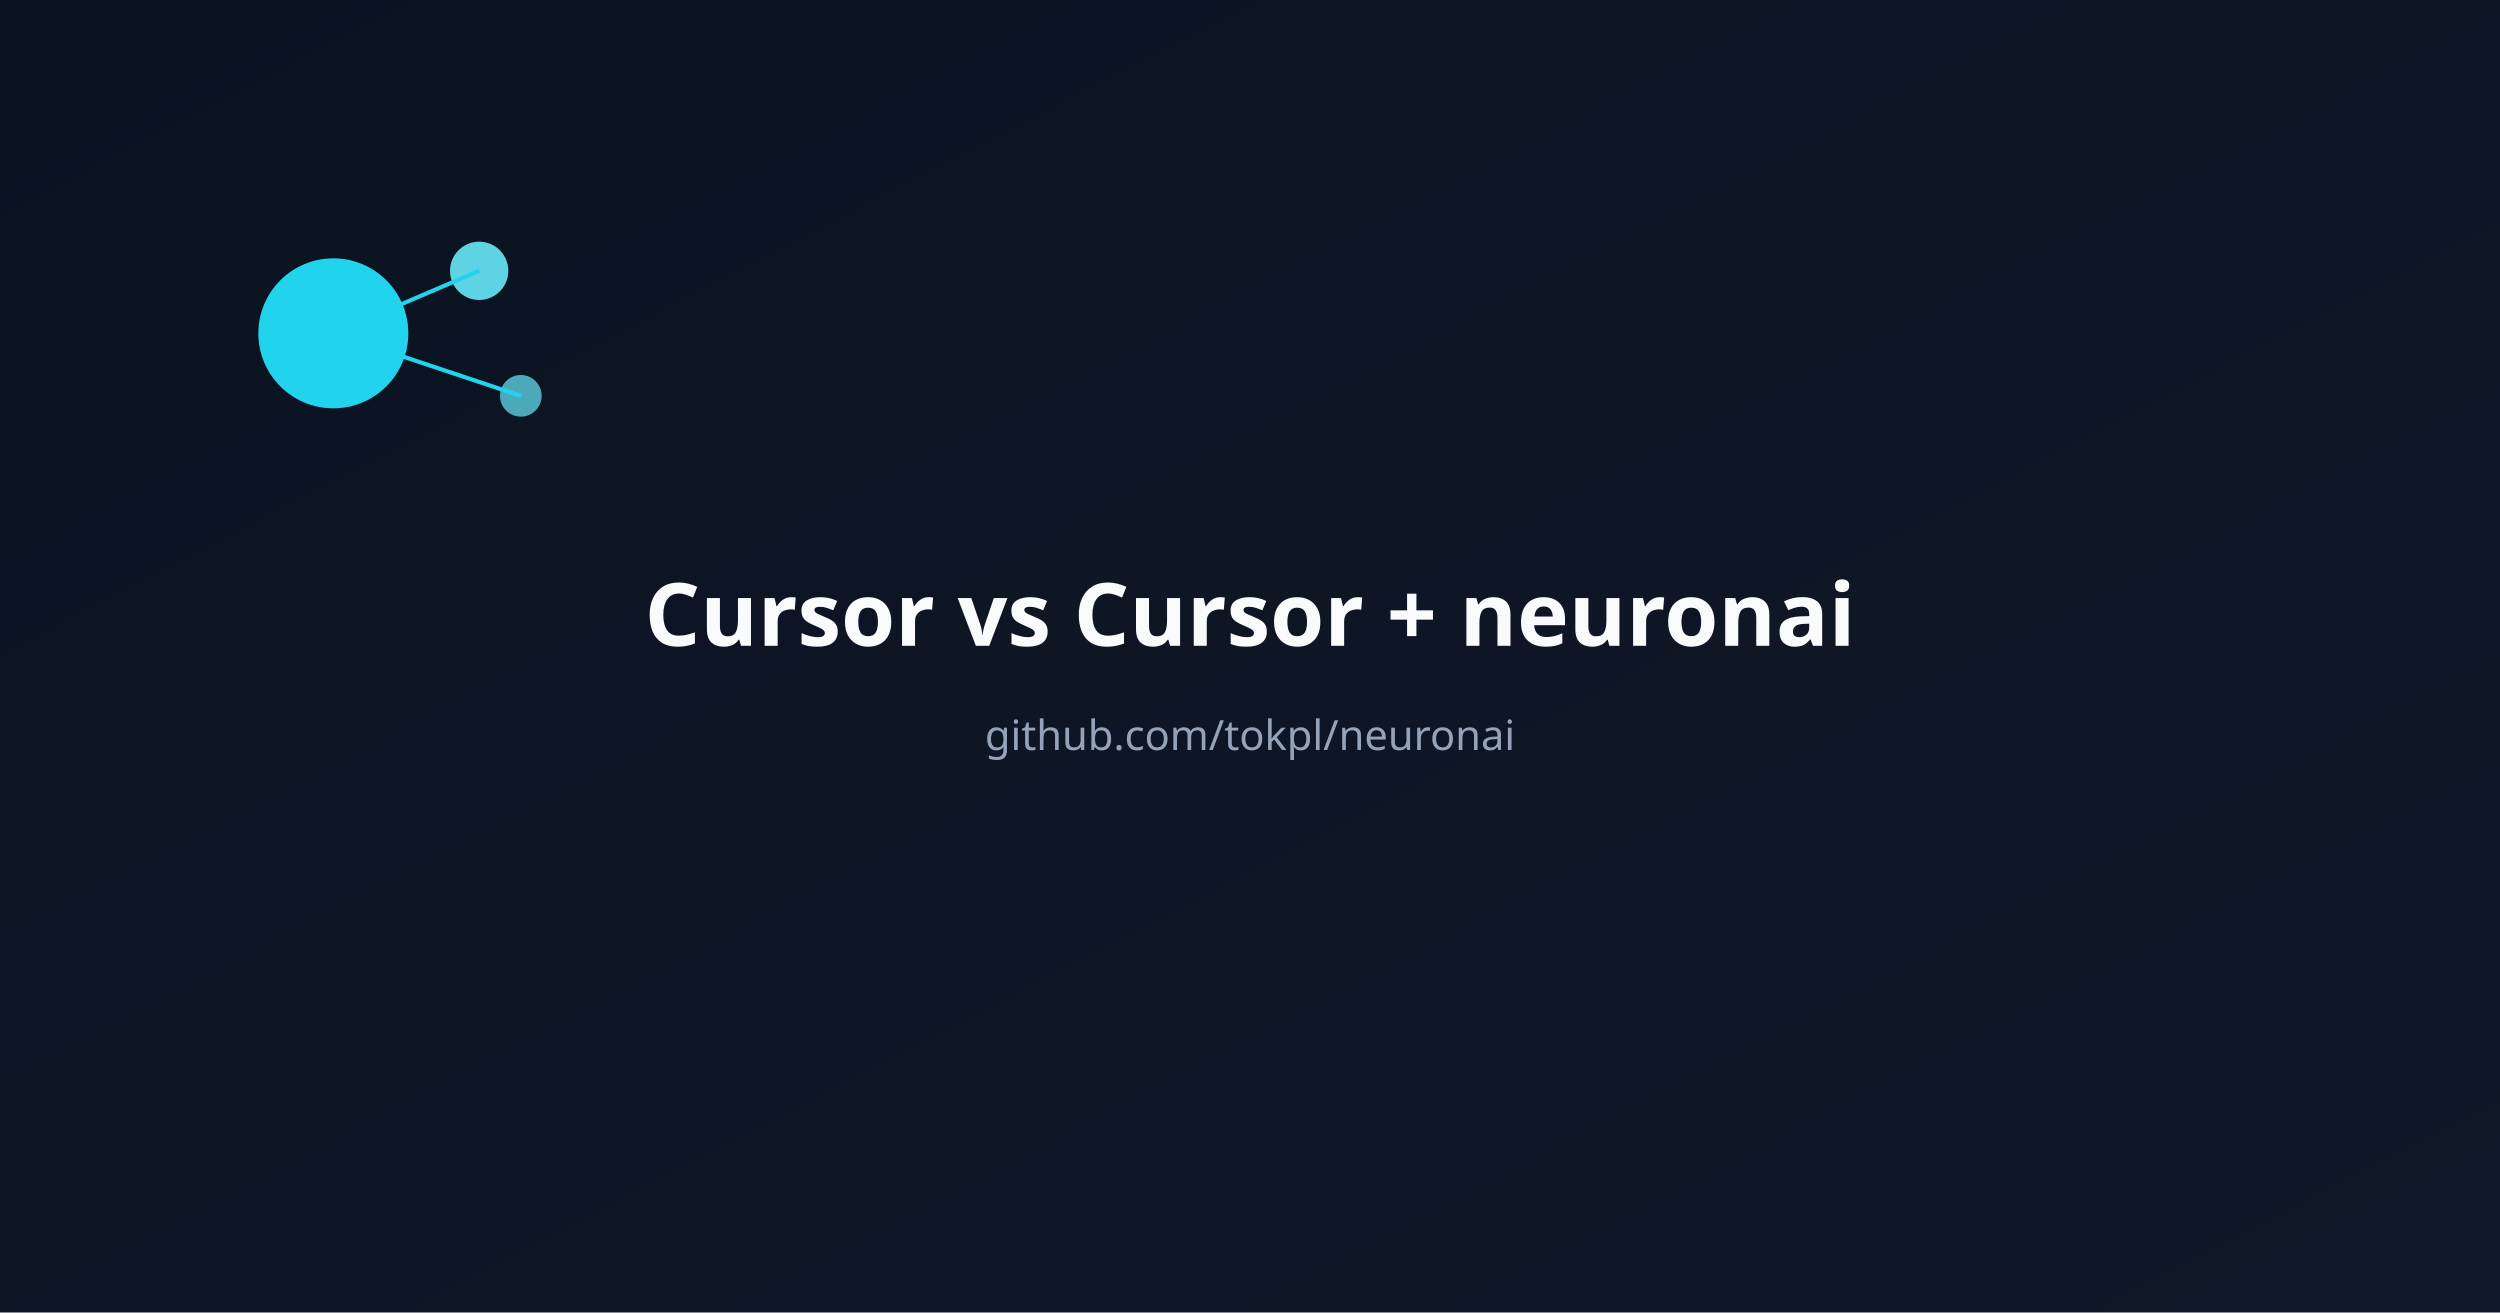
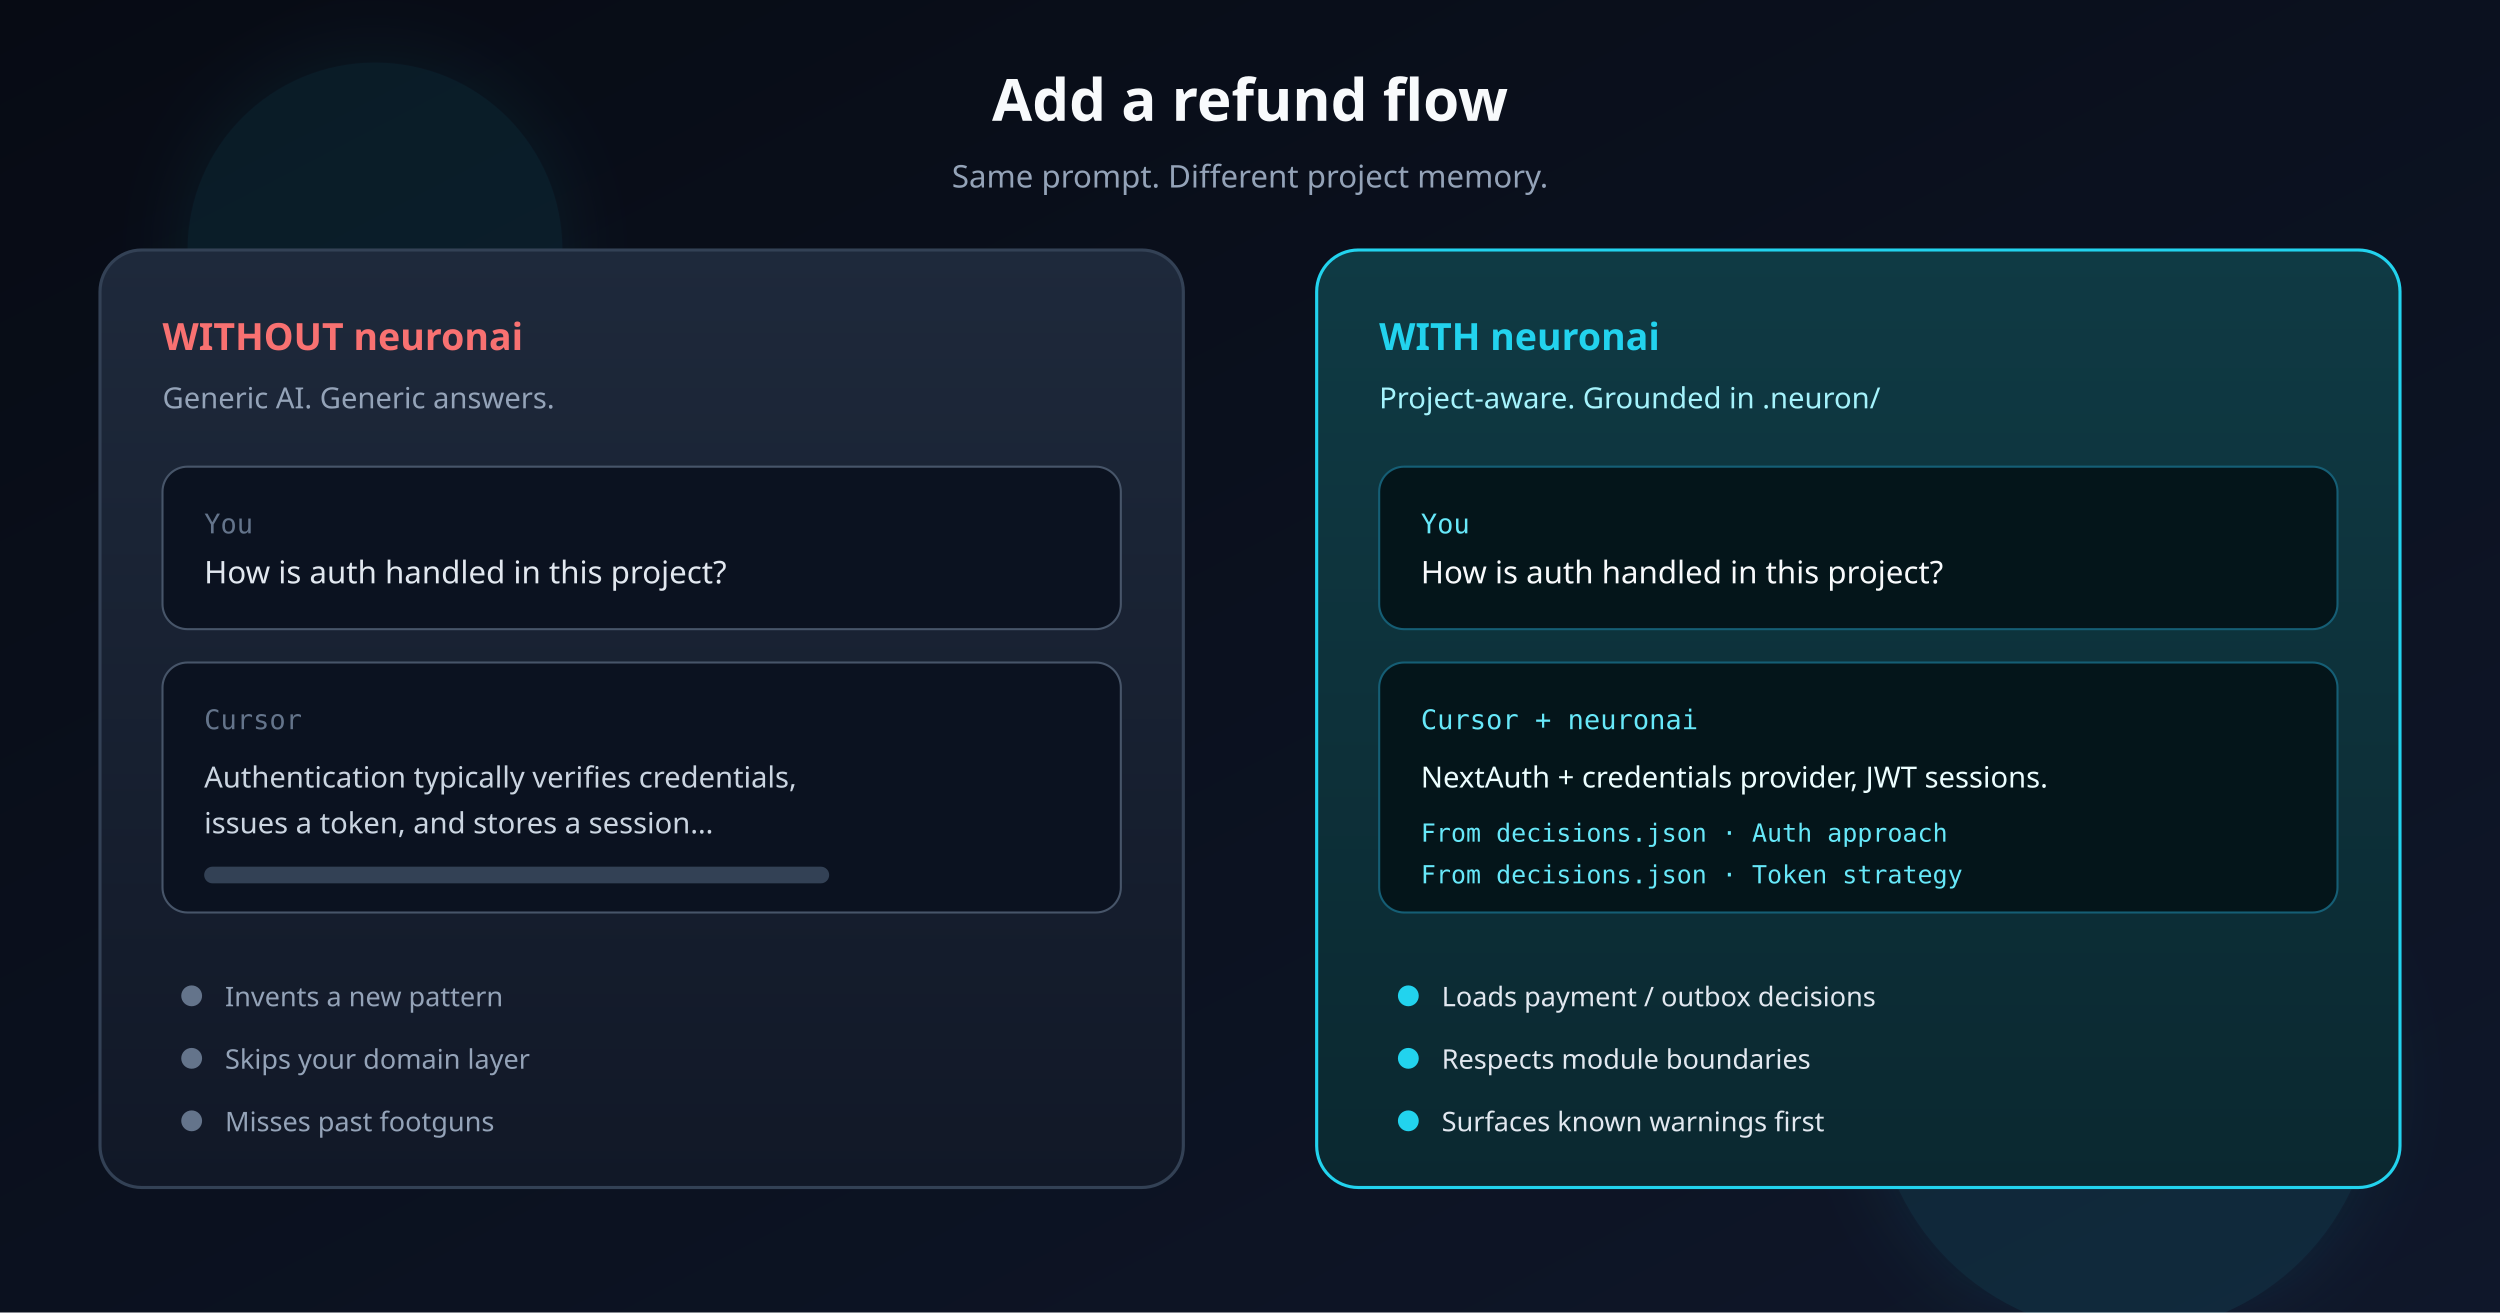
- <svg xmlns="http://www.w3.org/2000/svg" width="1200" height="630" viewBox="0 0 1200 630">
+ <svg xmlns="http://www.w3.org/2000/svg" width="1200" height="630" viewBox="0 0 1200 630" role="img" aria-label="Cursor alone vs Cursor with neuronai">
  <defs>
    <linearGradient id="bg" x1="0" y1="0" x2="1" y2="1">
-       <stop offset="0%" stop-color="#0B1220" />
+       <stop offset="0%" stop-color="#070B14" />
+       <stop offset="100%" stop-color="#0F172A" />
+     </linearGradient>
+     <linearGradient id="cardBad" x1="0" y1="0" x2="0" y2="1">
+       <stop offset="0%" stop-color="#1E293B" />
      <stop offset="100%" stop-color="#111827" />
    </linearGradient>
+     <linearGradient id="cardGood" x1="0" y1="0" x2="0" y2="1">
+       <stop offset="0%" stop-color="#0F3A44" />
+       <stop offset="100%" stop-color="#0B2830" />
+     </linearGradient>
+     <filter id="soft" x="-20%" y="-20%" width="140%" height="140%">
+       <feGaussianBlur stdDeviation="18" result="b" />
+       <feMerge>
+         <feMergeNode in="b" />
+         <feMergeNode in="SourceGraphic" />
+       </feMerge>
+     </filter>
  </defs>
  <rect width="1200" height="630" fill="url(#bg)" />
-   <circle cx="160" cy="160" r="36" fill="#22D3EE" />
-   <circle cx="230" cy="130" r="14" fill="#67E8F9" opacity="0.9" />
-   <circle cx="250" cy="190" r="10" fill="#67E8F9" opacity="0.7" />
-   <line x1="160" y1="160" x2="230" y2="130" stroke="#22D3EE" stroke-width="2" />
-   <line x1="160" y1="160" x2="250" y2="190" stroke="#22D3EE" stroke-width="2" />
-   <text x="600" y="310" text-anchor="middle" fill="#F8FAFC" font-family="ui-sans-serif, system-ui, sans-serif" font-size="42" font-weight="700">Cursor vs Cursor + neuronai</text>
-   <text x="600" y="360" text-anchor="middle" fill="#94A3B8" font-family="ui-sans-serif, system-ui, sans-serif" font-size="20">github.com/tokpl/neuronai</text>
+   <circle cx="180" cy="120" r="90" fill="#22D3EE" opacity="0.08" filter="url(#soft)" />
+   <circle cx="1020" cy="520" r="120" fill="#22D3EE" opacity="0.10" filter="url(#soft)" />
+   <text x="600" y="58" text-anchor="middle" fill="#F8FAFC" font-family="ui-sans-serif, system-ui, sans-serif" font-size="28" font-weight="700">Add a refund flow</text>
+   <text x="600" y="90" text-anchor="middle" fill="#94A3B8" font-family="ui-sans-serif, system-ui, sans-serif" font-size="15">Same prompt. Different project memory.</text>
+   <rect x="48" y="120" width="520" height="450" rx="20" fill="url(#cardBad)" stroke="#334155" stroke-width="1.5" />
+   <text x="78" y="168" fill="#F87171" font-family="ui-sans-serif, system-ui, sans-serif" font-size="18" font-weight="700">WITHOUT neuronai</text>
+   <text x="78" y="196" fill="#94A3B8" font-family="ui-sans-serif, system-ui, sans-serif" font-size="14">Generic AI. Generic answers.</text>
+   <rect x="78" y="224" width="460" height="78" rx="12" fill="#0B1220" stroke="#475569" />
+   <text x="98" y="256" fill="#64748B" font-family="ui-monospace, SFMono-Regular, Menlo, monospace" font-size="13">You</text>
+   <text x="98" y="280" fill="#E2E8F0" font-family="ui-sans-serif, system-ui, sans-serif" font-size="15">How is auth handled in this project?</text>
+   <rect x="78" y="318" width="460" height="120" rx="12" fill="#0B1220" stroke="#475569" />
+   <text x="98" y="350" fill="#64748B" font-family="ui-monospace, SFMono-Regular, Menlo, monospace" font-size="13">Cursor</text>
+   <text x="98" y="378" fill="#CBD5E1" font-family="ui-sans-serif, system-ui, sans-serif" font-size="14">Authentication typically verifies credentials,</text>
+   <text x="98" y="400" fill="#CBD5E1" font-family="ui-sans-serif, system-ui, sans-serif" font-size="14">issues a token, and stores a session…</text>
+   <rect x="98" y="416" width="300" height="8" rx="4" fill="#334155" />
+   <g font-family="ui-sans-serif, system-ui, sans-serif" font-size="13" fill="#94A3B8">
+     <circle cx="92" cy="478" r="5" fill="#64748B" />
+     <text x="108" y="483">Invents a new pattern</text>
+     <circle cx="92" cy="508" r="5" fill="#64748B" />
+     <text x="108" y="513">Skips your domain layer</text>
+     <circle cx="92" cy="538" r="5" fill="#64748B" />
+     <text x="108" y="543">Misses past footguns</text>
+   </g>
+   <rect x="632" y="120" width="520" height="450" rx="20" fill="url(#cardGood)" stroke="#22D3EE" stroke-width="1.5" />
+   <text x="662" y="168" fill="#22D3EE" font-family="ui-sans-serif, system-ui, sans-serif" font-size="18" font-weight="700">WITH neuronai</text>
+   <text x="662" y="196" fill="#A5F3FC" font-family="ui-sans-serif, system-ui, sans-serif" font-size="14">Project-aware. Grounded in .neuron/</text>
+   <rect x="662" y="224" width="460" height="78" rx="12" fill="#04151A" stroke="#155E75" />
+   <text x="682" y="256" fill="#67E8F9" font-family="ui-monospace, SFMono-Regular, Menlo, monospace" font-size="13">You</text>
+   <text x="682" y="280" fill="#F8FAFC" font-family="ui-sans-serif, system-ui, sans-serif" font-size="15">How is auth handled in this project?</text>
+   <rect x="662" y="318" width="460" height="120" rx="12" fill="#04151A" stroke="#155E75" />
+   <text x="682" y="350" fill="#67E8F9" font-family="ui-monospace, SFMono-Regular, Menlo, monospace" font-size="13">Cursor + neuronai</text>
+   <text x="682" y="378" fill="#ECFEFF" font-family="ui-sans-serif, system-ui, sans-serif" font-size="14">NextAuth + credentials provider, JWT sessions.</text>
+   <text x="682" y="404" fill="#67E8F9" font-family="ui-monospace, SFMono-Regular, Menlo, monospace" font-size="12">From decisions.json · Auth approach</text>
+   <text x="682" y="424" fill="#67E8F9" font-family="ui-monospace, SFMono-Regular, Menlo, monospace" font-size="12">From decisions.json · Token strategy</text>
+   <g font-family="ui-sans-serif, system-ui, sans-serif" font-size="13" fill="#E2E8F0">
+     <circle cx="676" cy="478" r="5" fill="#22D3EE" />
+     <text x="692" y="483">Loads payment / outbox decisions</text>
+     <circle cx="676" cy="508" r="5" fill="#22D3EE" />
+     <text x="692" y="513">Respects module boundaries</text>
+     <circle cx="676" cy="538" r="5" fill="#22D3EE" />
+     <text x="692" y="543">Surfaces known warnings first</text>
+   </g>
</svg>
